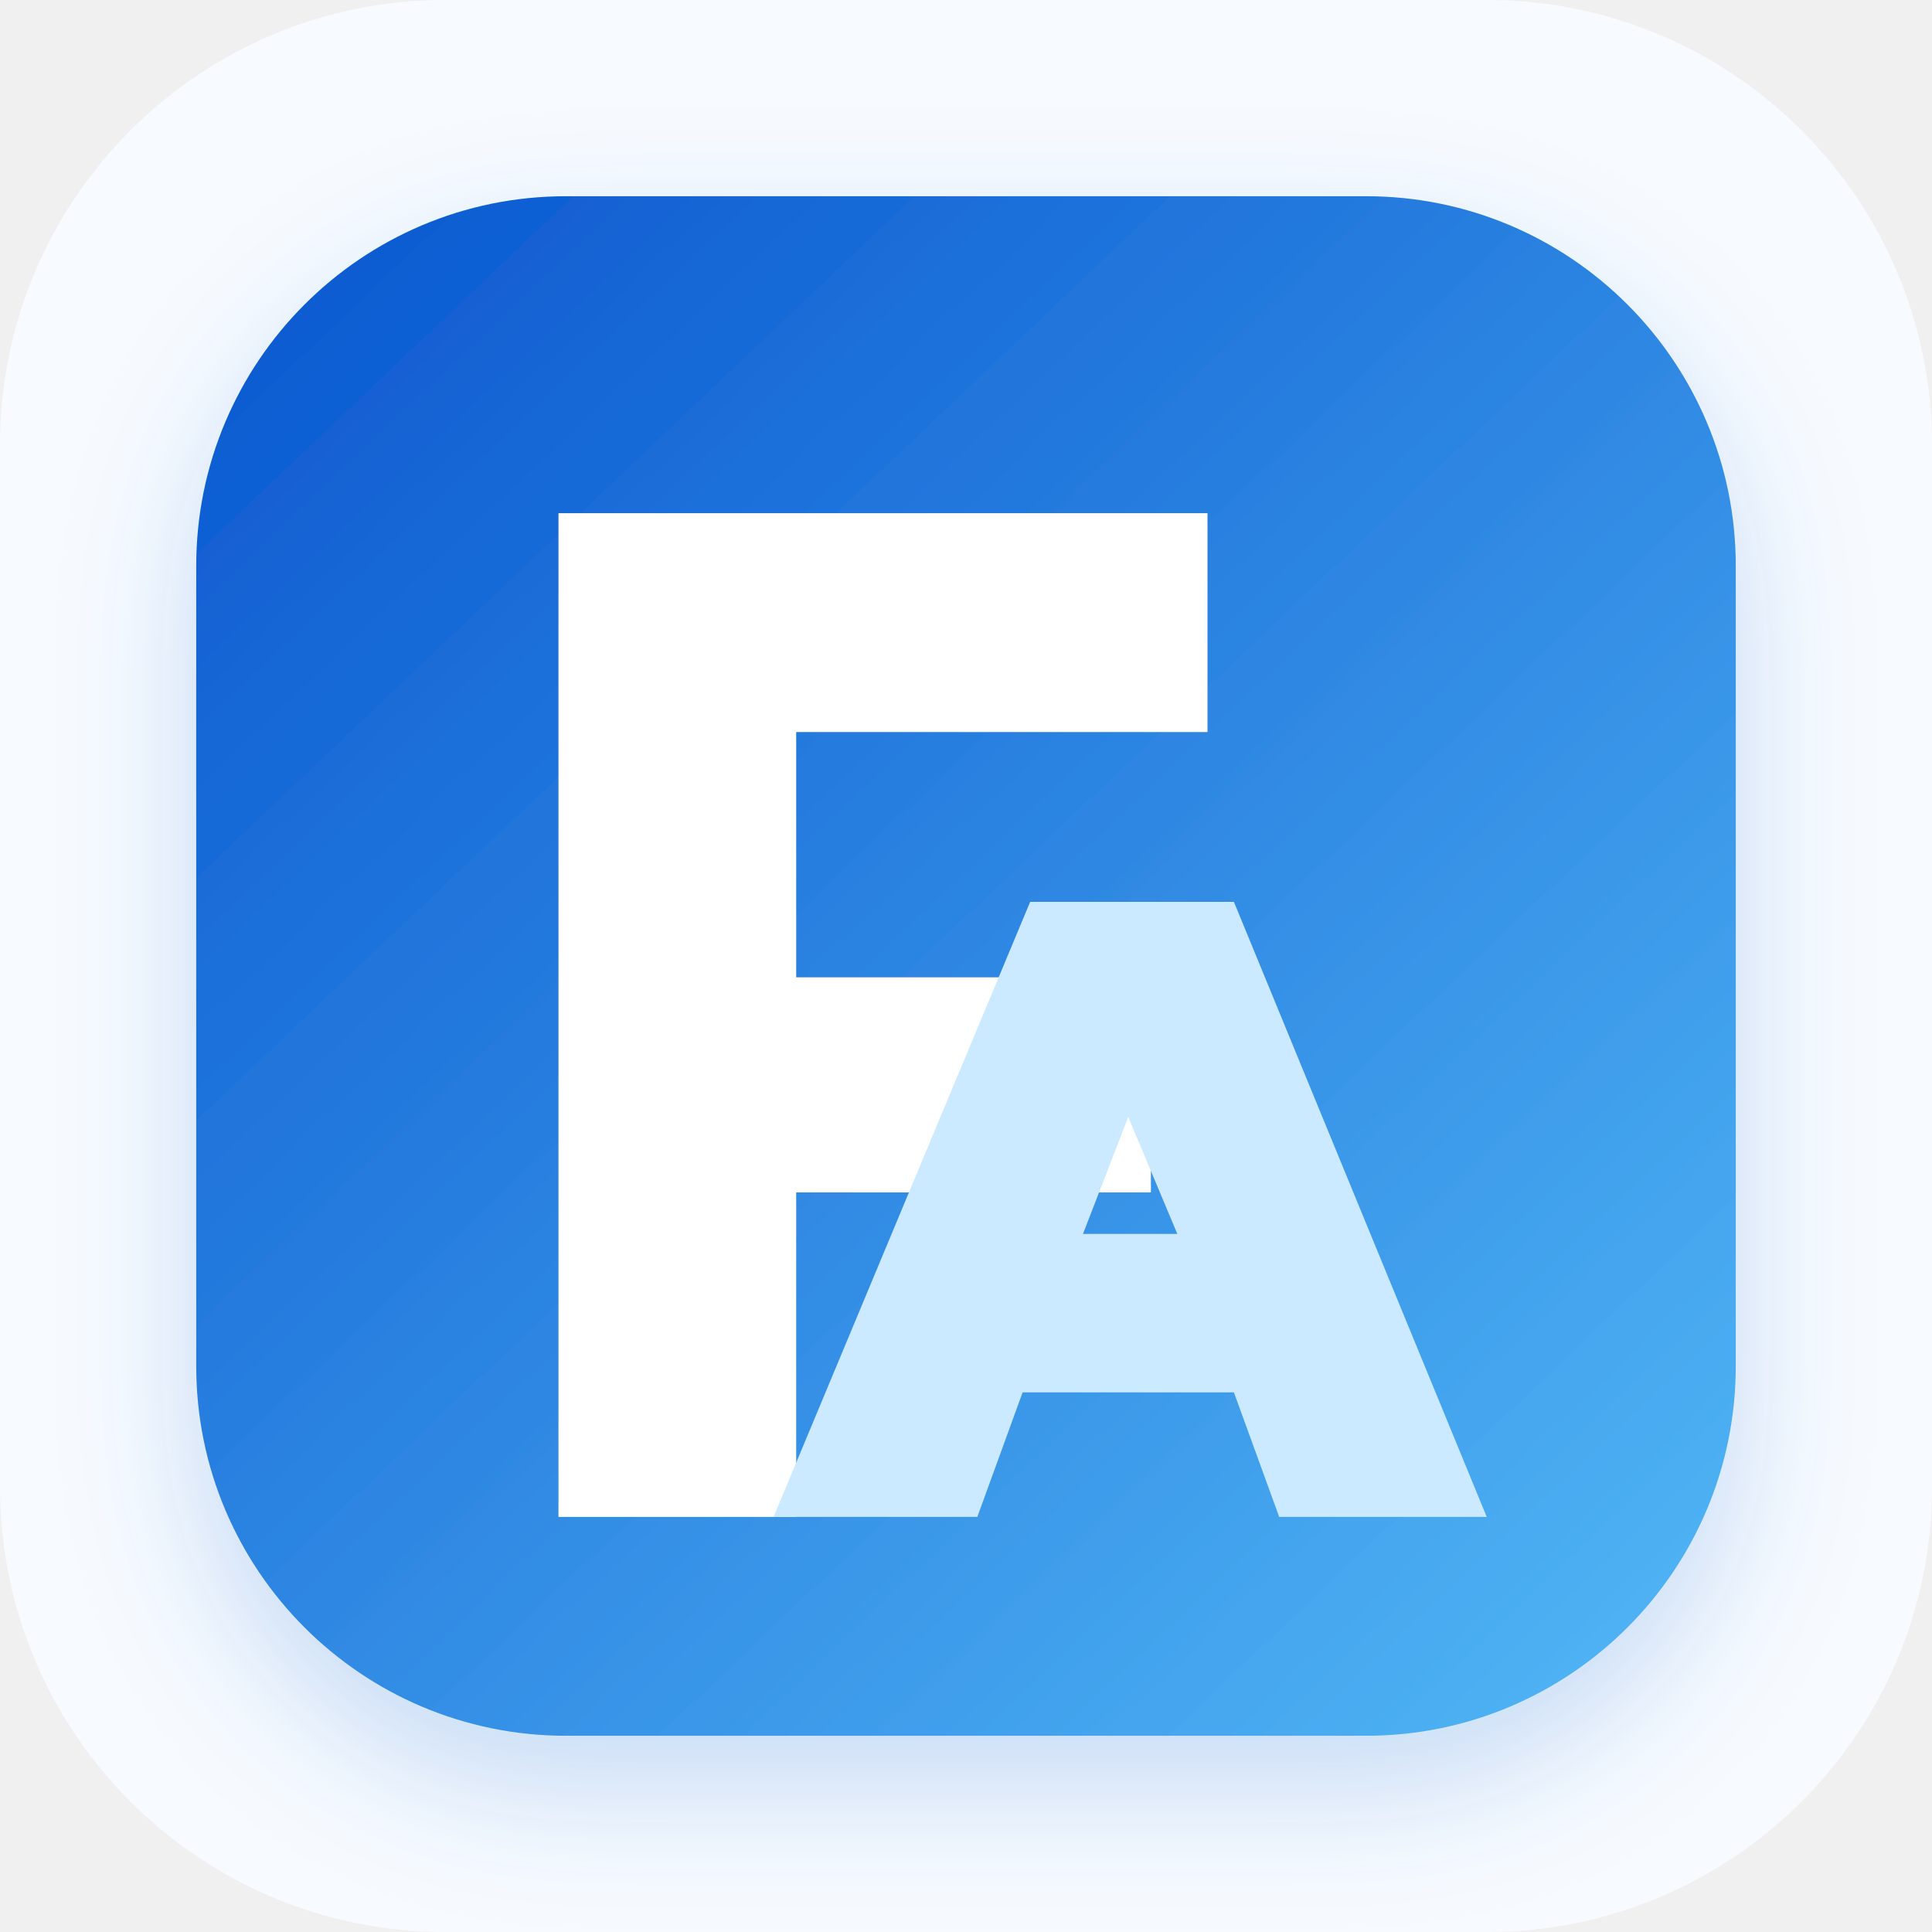
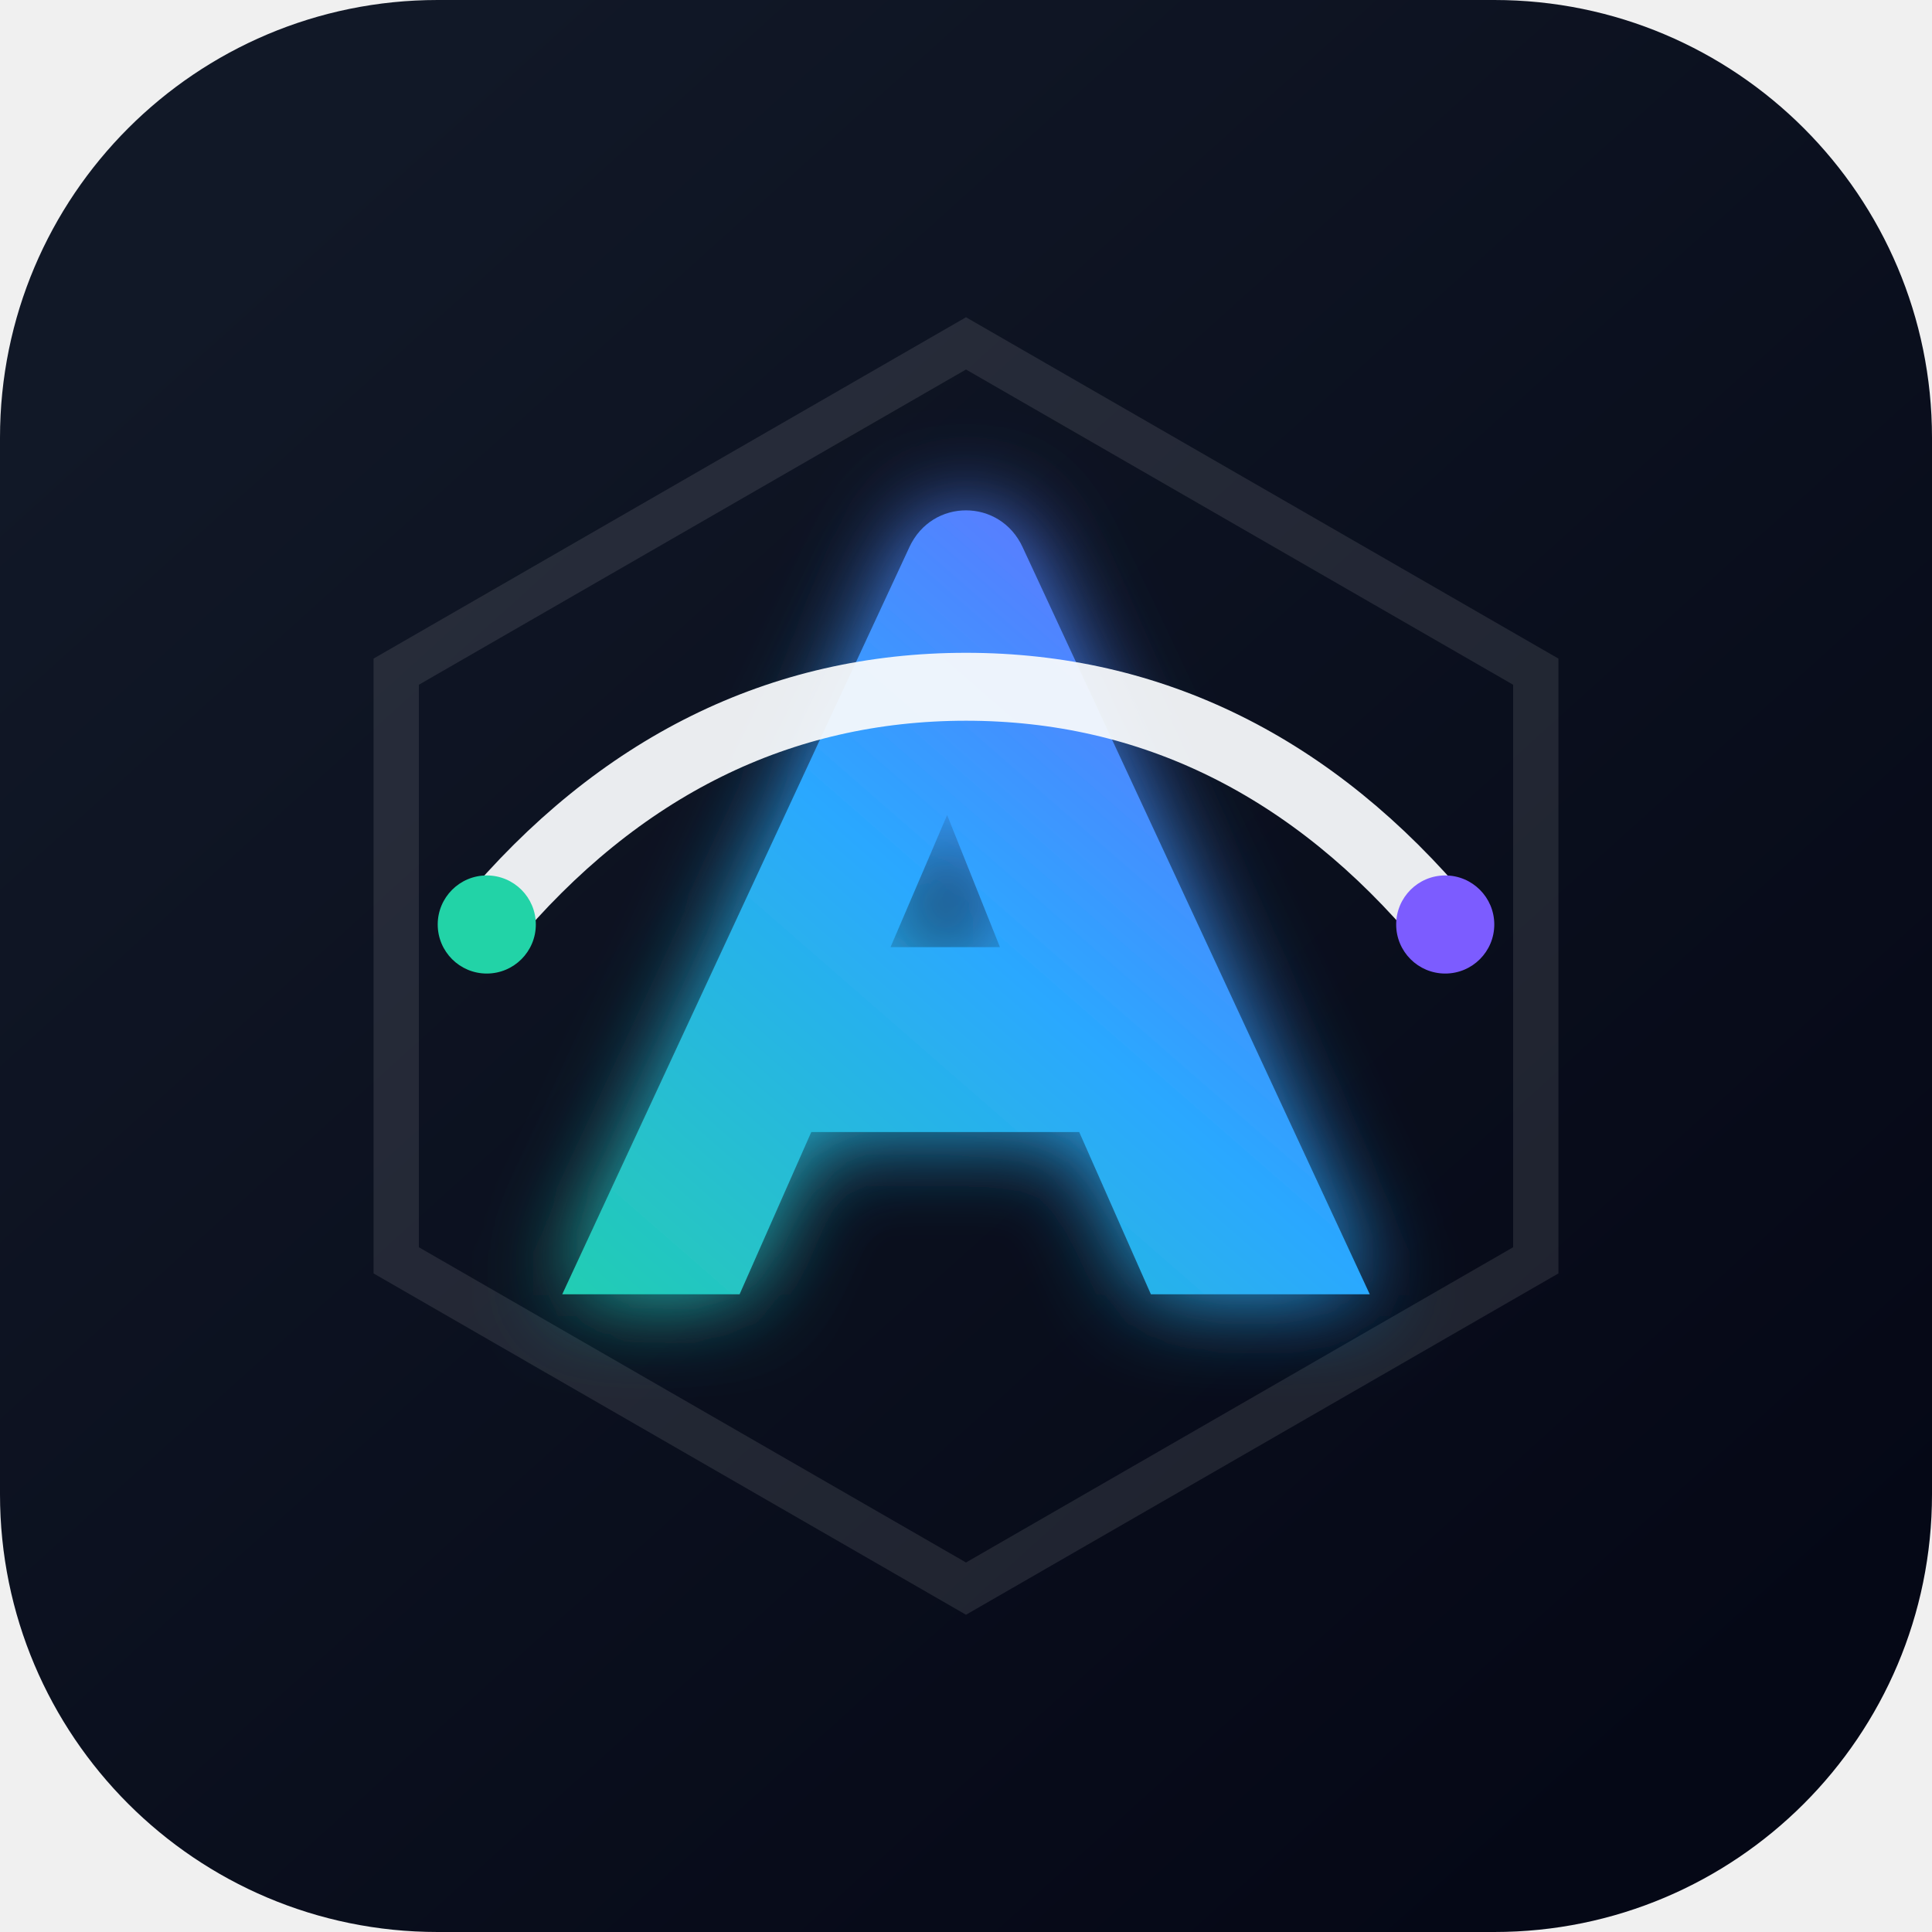
<svg xmlns="http://www.w3.org/2000/svg" width="512" height="512" viewBox="0 0 512 512">
  <defs>
-     <linearGradient id="g" x1="70" y1="60" x2="445" y2="455" gradientUnits="userSpaceOnUse">
-       <stop stop-color="#0B58D0" />
-       <stop offset="1" stop-color="#51B6F5" />
+     <linearGradient id="surface" x1="72" y1="54" x2="444" y2="466" gradientUnits="userSpaceOnUse">
+       <stop stop-color="#111827" />
+       <stop offset="1" stop-color="#050816" />
    </linearGradient>
-     <filter id="s" x="-20%" y="-20%" width="140%" height="140%">
-       <feDropShadow dx="0" dy="14" stdDeviation="18" flood-color="#0B58D0" flood-opacity=".2" />
+     <linearGradient id="signal" x1="156" y1="378" x2="372" y2="130" gradientUnits="userSpaceOnUse">
+       <stop stop-color="#22D3A7" />
+       <stop offset=".5" stop-color="#2AA8FF" />
+       <stop offset="1" stop-color="#7C5CFF" />
+     </linearGradient>
+     <filter id="glow" x="-30%" y="-30%" width="160%" height="160%">
+       <feGaussianBlur stdDeviation="12" result="blur" />
+       <feMerge>
+         <feMergeNode in="blur" />
+         <feMergeNode in="SourceGraphic" />
+       </feMerge>
    </filter>
  </defs>
-   <rect width="512" height="512" rx="118" fill="#F7FBFF" />
-   <rect x="52" y="52" width="408" height="408" rx="98" fill="url(#g)" filter="url(#s)" />
-   <path d="M148 136h172v58H211v65h94v57h-94v86h-63V136Z" fill="#fff" />
-   <path d="m327 239 67 163h-55l-12-33h-56l-12 33h-54l68-163h54Zm-28 57-12 31h25l-13-31Z" fill="#CBE9FF" />
+   <rect width="512" height="512" rx="116" fill="url(#surface)" />
+   <path d="M256 91 407 178v156L256 421 105 334V178L256 91Z" fill="none" stroke="#FFFFFF" stroke-opacity=".1" stroke-width="12" />
+   <path d="M149 343 241 145c6-13 24-13 30 0l92 198h-58l-19-43h-71l-19 43h-47Zm87-92h29l-14-35-15 35Z" fill="url(#signal)" filter="url(#glow)" />
+   <path d="M129 245c35-42 78-63 127-63s92 21 127 63" fill="none" stroke="#F8FAFC" stroke-width="18" stroke-linecap="round" opacity=".94" />
+   <circle cx="129" cy="245" r="13" fill="#22D3A7" />
+   <circle cx="383" cy="245" r="13" fill="#7C5CFF" />
</svg>
